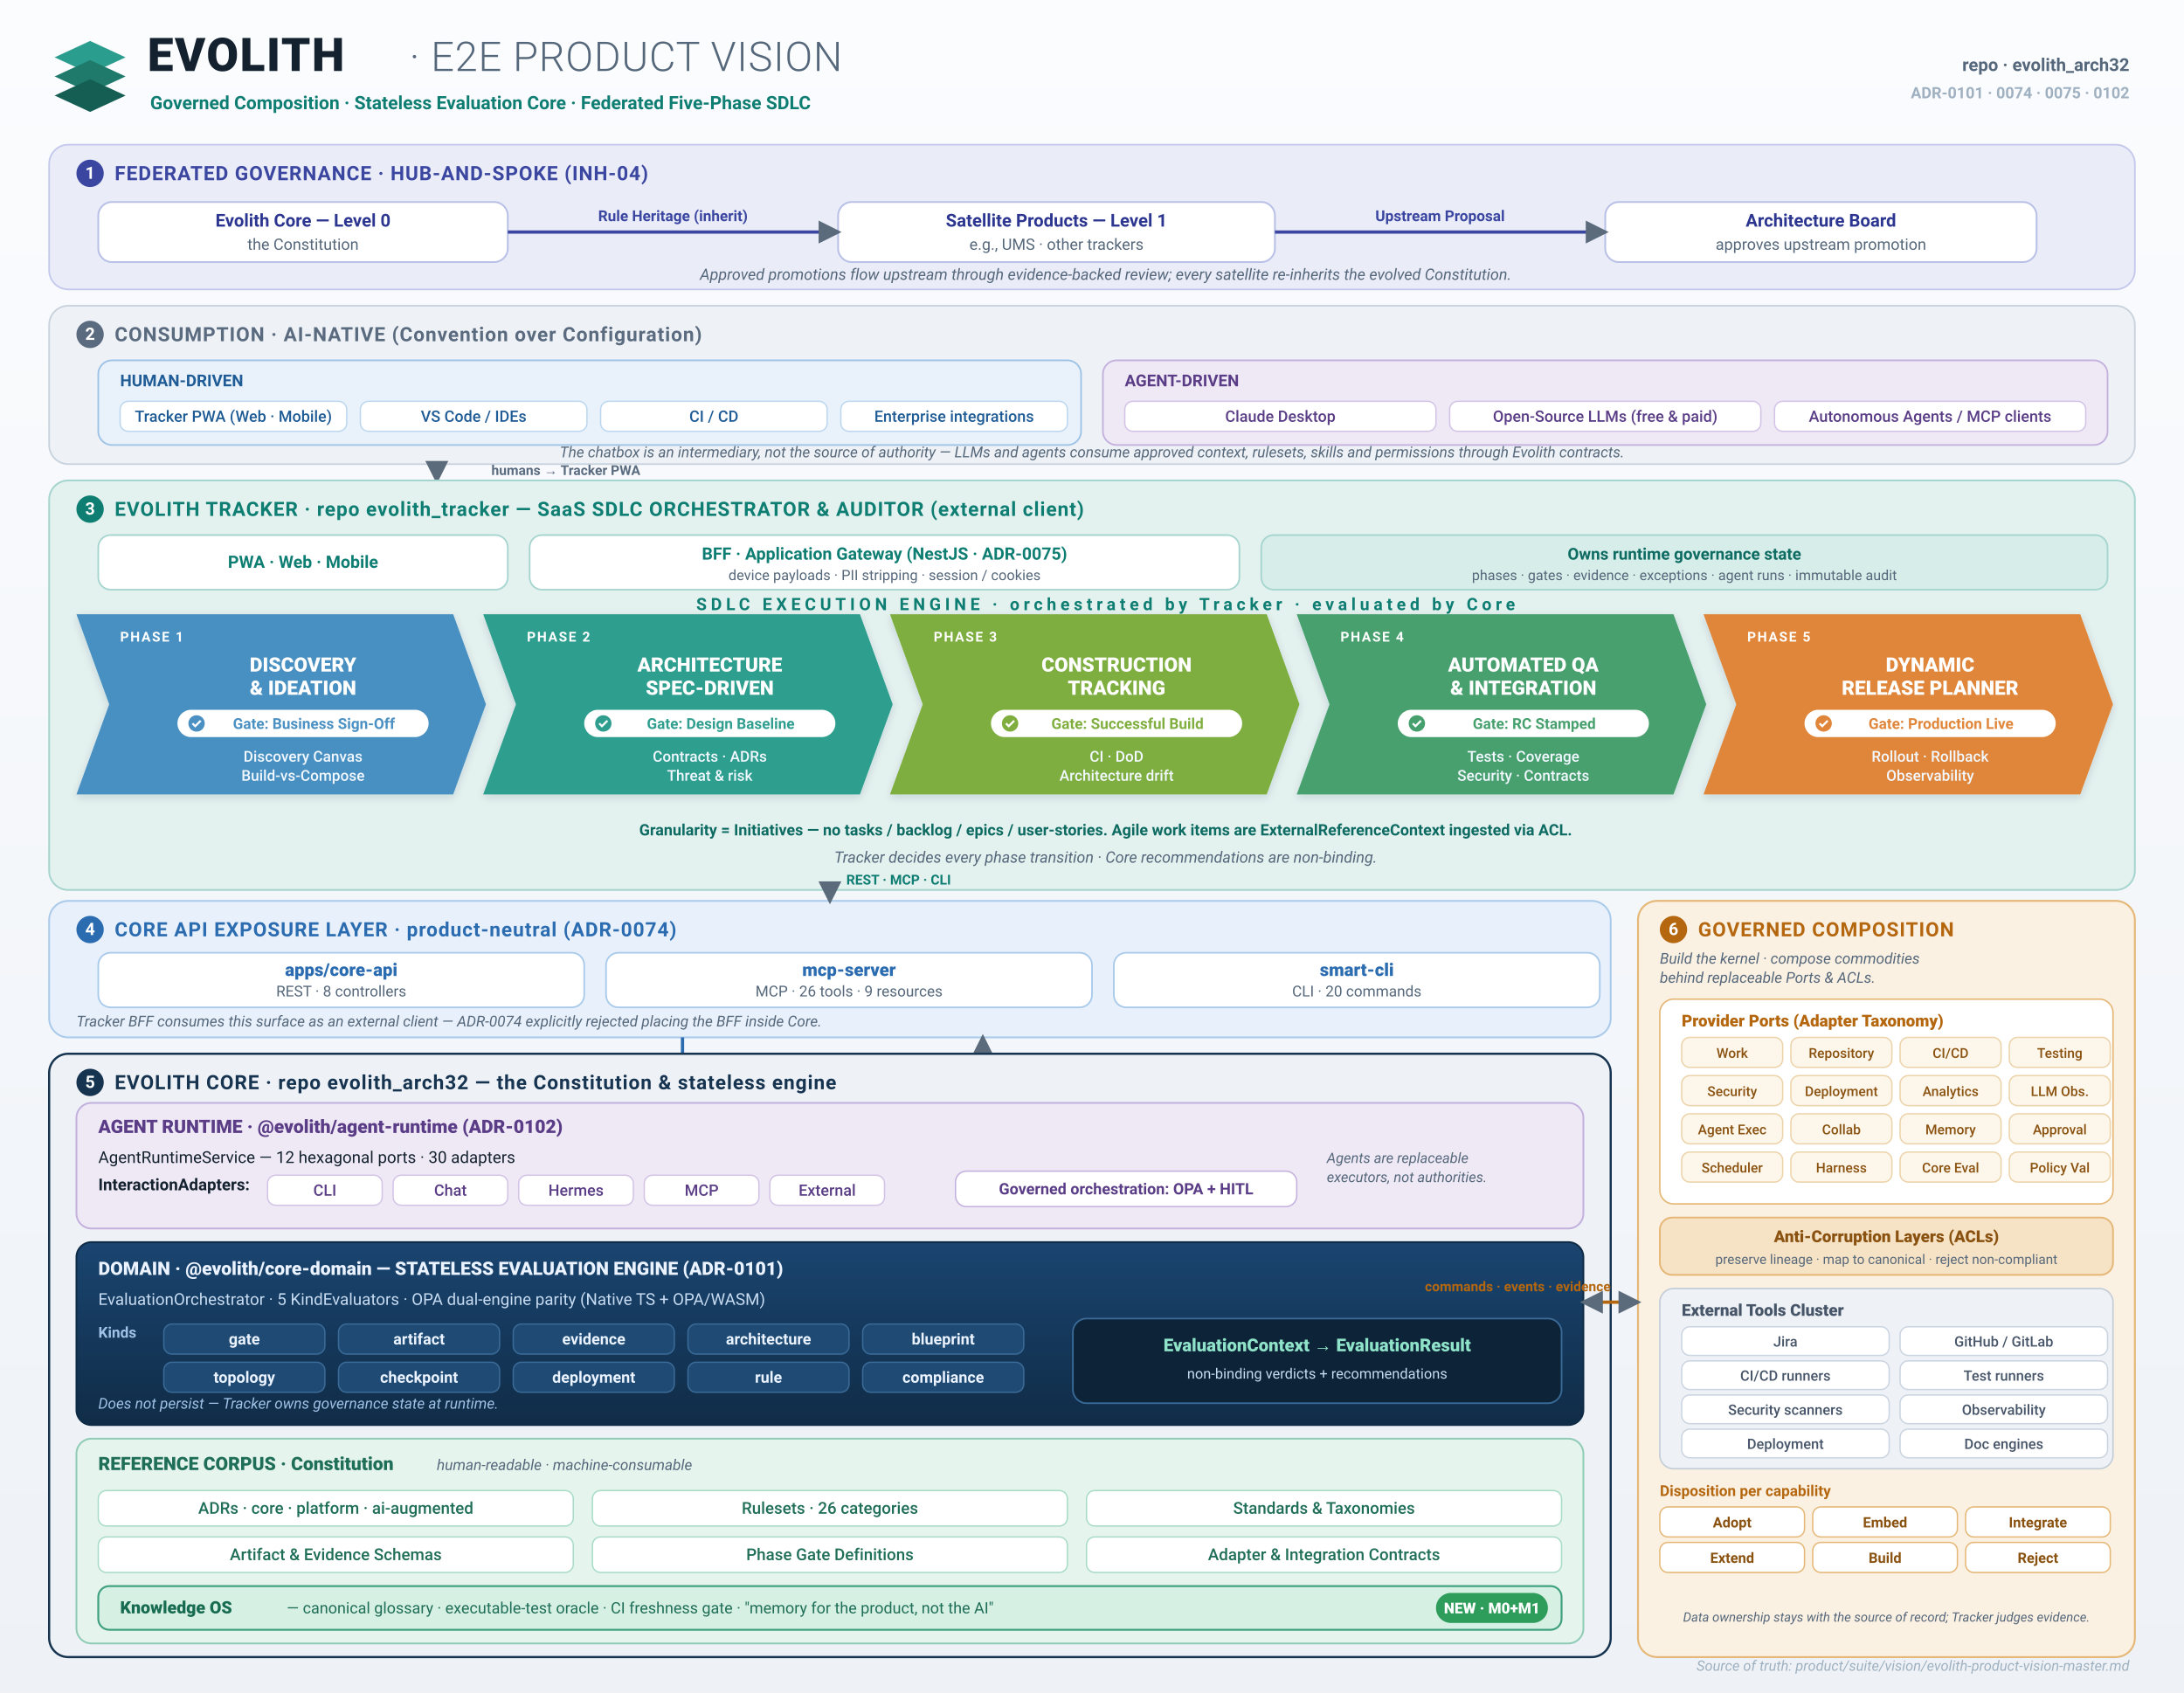
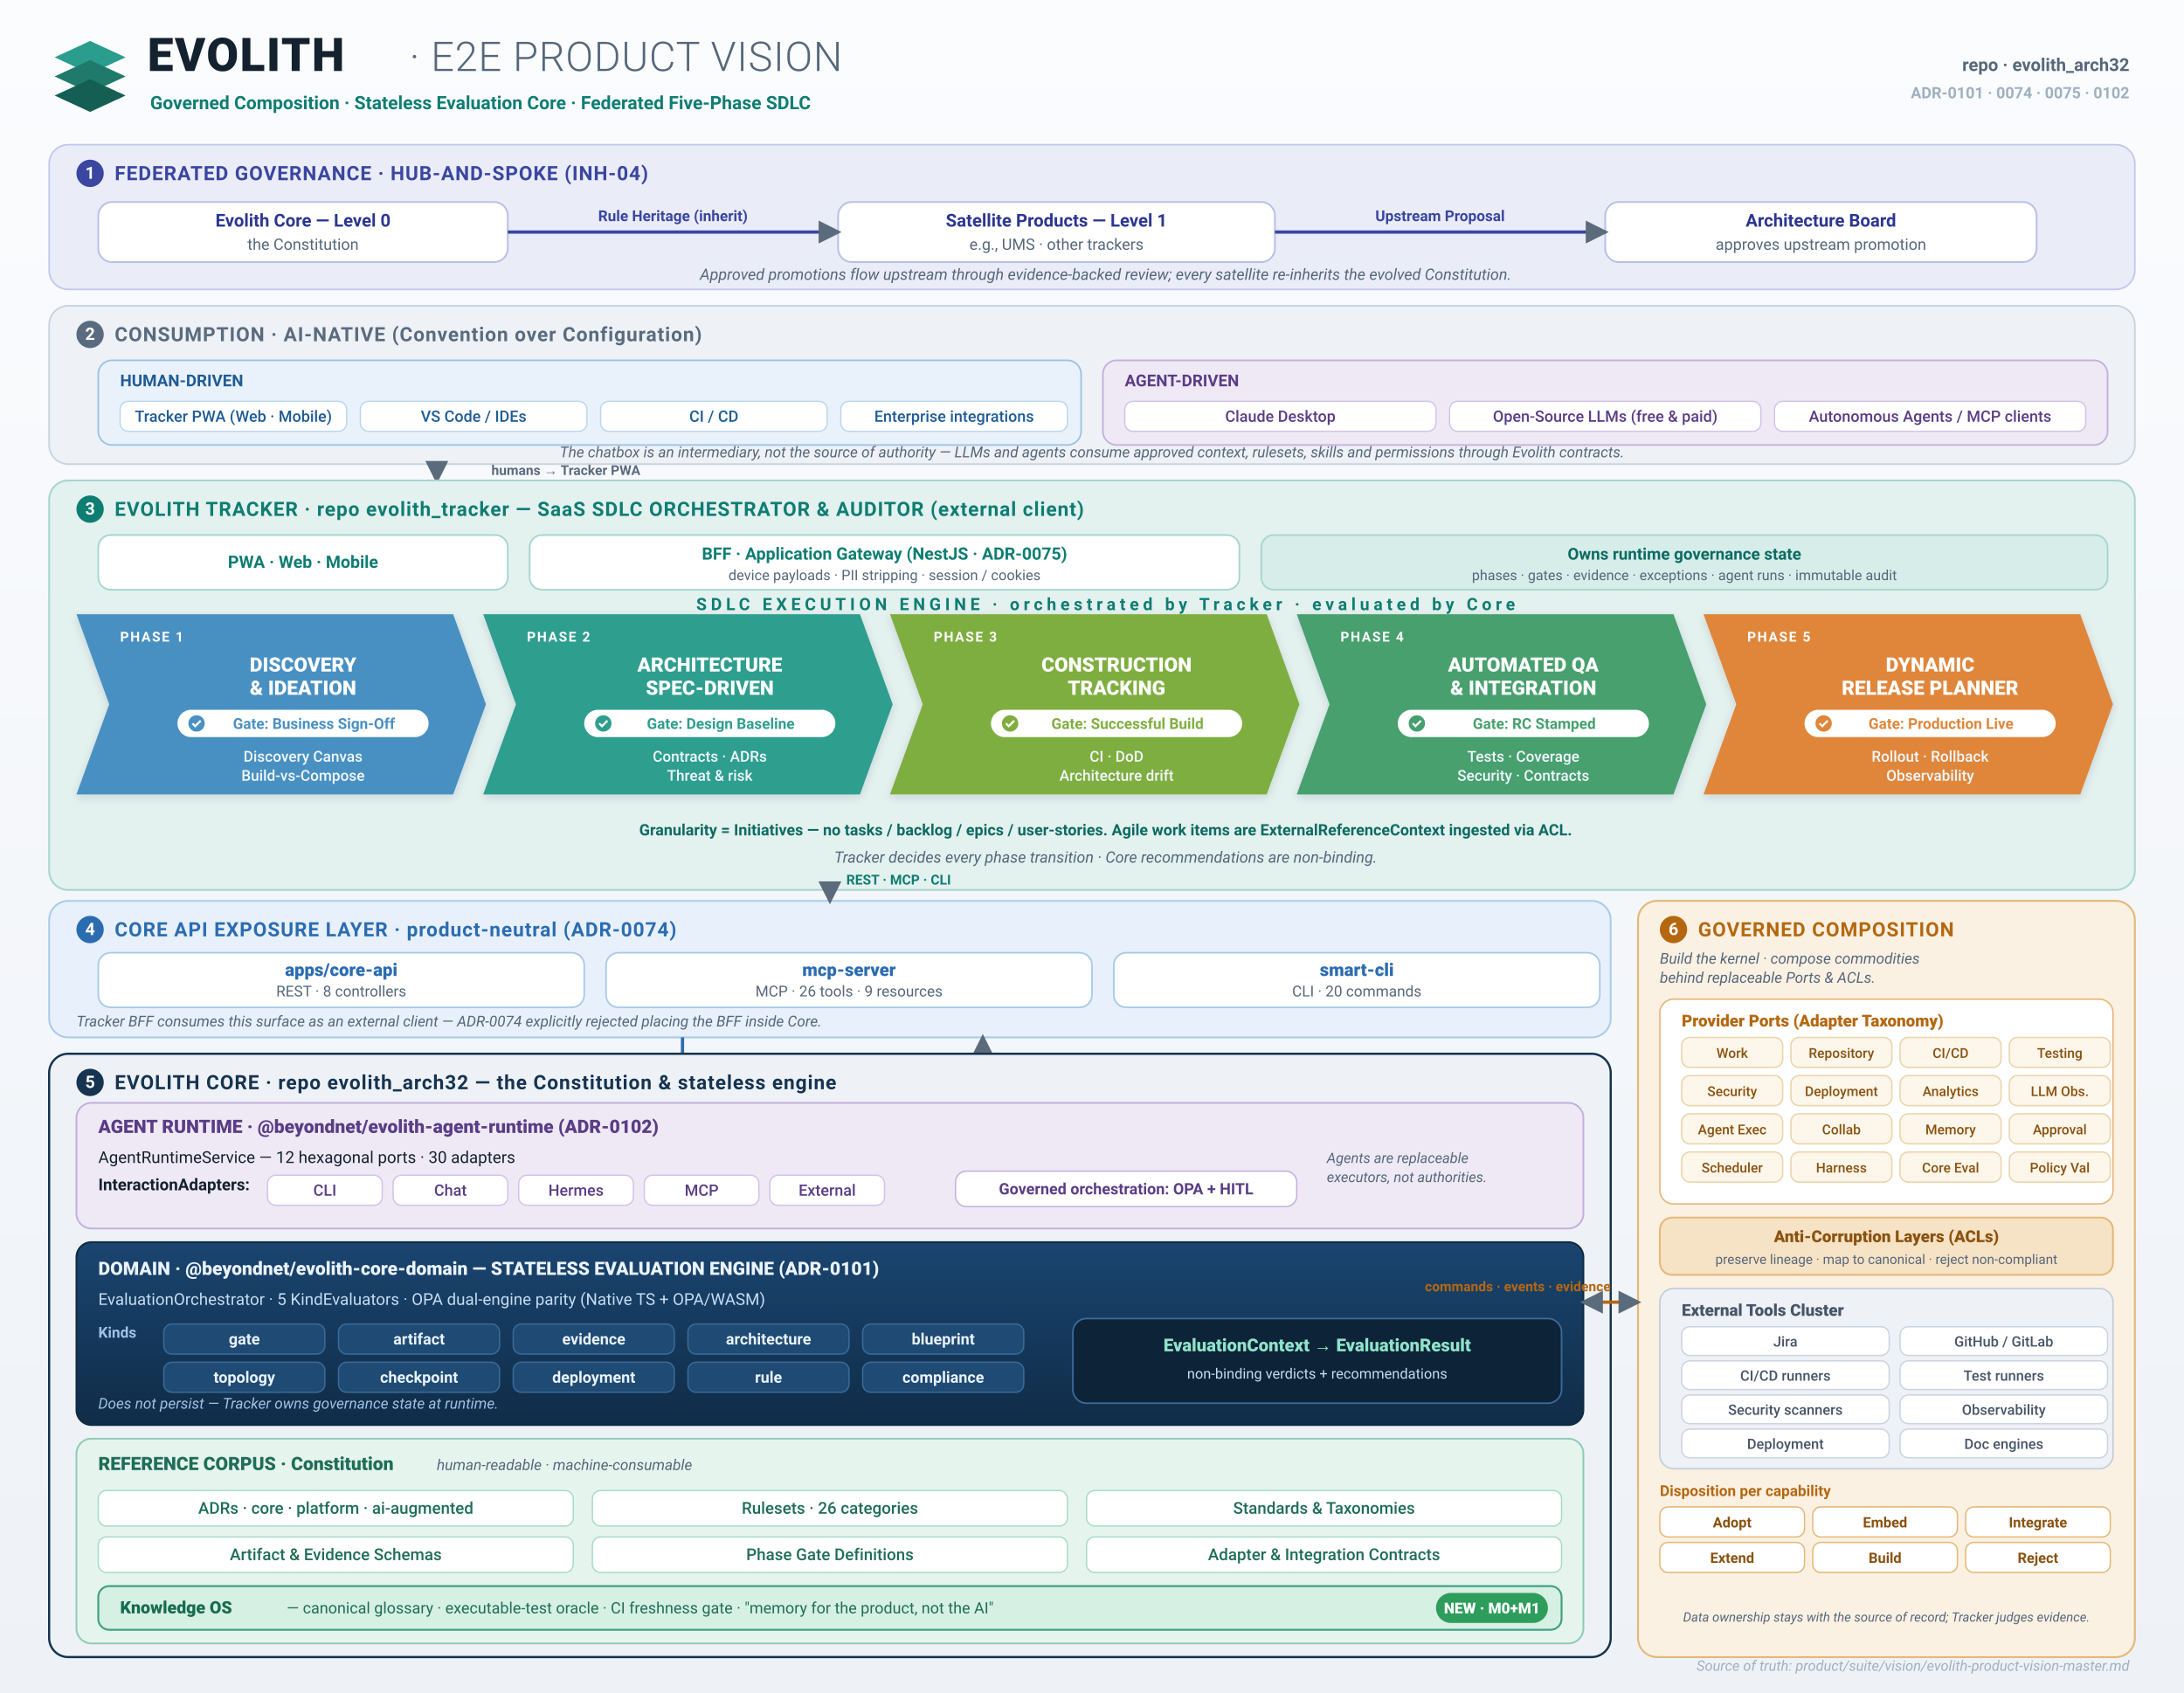
<svg xmlns="http://www.w3.org/2000/svg" viewBox="0 0 1600 1240" font-family="'Segoe UI', Roboto, 'Helvetica Neue', Arial, sans-serif">
  <defs>
    <marker id="arr" viewBox="0 0 10 10" refX="8.5" refY="5" markerWidth="7" markerHeight="7" orient="auto-start-reverse">
      <path d="M0,0 L10,5 L0,10 z" fill="#5b6b7b" />
    </marker>
    <linearGradient id="bg" x1="0" y1="0" x2="0" y2="1">
      <stop offset="0" stop-color="#fbfcfe" />
      <stop offset="1" stop-color="#eef2f7" />
    </linearGradient>
    <linearGradient id="domg" x1="0" y1="0" x2="0" y2="1">
      <stop offset="0" stop-color="#1a4570" />
      <stop offset="1" stop-color="#102c47" />
    </linearGradient>
    <filter id="sh" x="-4%" y="-4%" width="108%" height="112%">
      <feDropShadow dx="0" dy="2" stdDeviation="3" flood-color="#1c2b3a" flood-opacity="0.14" />
    </filter>
  </defs>
  <rect x="0" y="0" width="1600" height="1240" rx="0" fill="url(#bg)" stroke="none" stroke-width="1" />
  <path d="M40,42 L66,30 L92,42 L66,54 Z" fill="#2a9d8f" />
  <path d="M40,56 L66,44 L92,56 L66,68 Z" fill="#1f7a6b" />
  <path d="M40,70 L66,58 L92,70 L66,82 Z" fill="#155e53" />
  <text x="108" y="52" font-size="34" fill="#14212e" font-weight="800" text-anchor="start" letter-spacing="1">EVOLITH</text>
  <text x="300" y="52" font-size="30" fill="#55677a" font-weight="300" text-anchor="start" letter-spacing="0.5">·  E2E PRODUCT VISION</text>
  <text x="110" y="80" font-size="13.5" fill="#0e7d72" font-weight="600" text-anchor="start">Governed Composition  ·  Stateless Evaluation Core  ·  Federated Five-Phase SDLC</text>
  <text x="1560" y="52" font-size="13" fill="#55677a" font-weight="600" text-anchor="end">repo · evolith_arch32</text>
  <text x="1560" y="72" font-size="11.5" fill="#9fb0c0" font-weight="600" text-anchor="end">ADR-0101 · 0074 · 0075 · 0102</text>
  <rect x="36" y="106" width="1528" height="106" rx="14" fill="#eaecf8" stroke="#c3c8ec" stroke-width="1.2" />
  <circle cx="66" cy="127" r="10" fill="#3a46a0" />
  <text x="66" y="131" font-size="12.5" fill="#fff" font-weight="700" text-anchor="middle">1</text>
  <text x="84" y="132" font-size="14.5" fill="#3a46a0" font-weight="700" text-anchor="start" letter-spacing="0.6">FEDERATED GOVERNANCE · HUB-AND-SPOKE (INH-04)</text>
  <rect x="72" y="148" width="300" height="44" rx="10" fill="#fff" stroke="#b9c0e6" stroke-width="1.3" />
  <text x="222" y="166" font-size="13" fill="#2c3690" font-weight="700" text-anchor="middle">Evolith Core — Level 0</text>
  <text x="222" y="183" font-size="11.5" fill="#55677a" font-weight="400" text-anchor="middle">the Constitution</text>
  <rect x="614" y="148" width="320" height="44" rx="10" fill="#fff" stroke="#b9c0e6" stroke-width="1.3" />
  <text x="774" y="166" font-size="13" fill="#2c3690" font-weight="700" text-anchor="middle">Satellite Products — Level 1</text>
  <text x="774" y="183" font-size="11.5" fill="#55677a" font-weight="400" text-anchor="middle">e.g., UMS · other trackers</text>
  <rect x="1176" y="148" width="316" height="44" rx="10" fill="#fff" stroke="#b9c0e6" stroke-width="1.3" />
  <text x="1334" y="166" font-size="13" fill="#2c3690" font-weight="700" text-anchor="middle">Architecture Board</text>
  <text x="1334" y="183" font-size="11.5" fill="#55677a" font-weight="400" text-anchor="middle">approves upstream promotion</text>
  <line x1="372" y1="170" x2="614" y2="170" stroke="#3a46a0" stroke-width="2.4" marker-end="url(#arr)" />
  <text x="493" y="162" font-size="11" fill="#3a46a0" font-weight="600" text-anchor="middle">Rule Heritage (inherit)</text>
  <line x1="934" y1="170" x2="1176" y2="170" stroke="#3a46a0" stroke-width="2.4" marker-end="url(#arr)" />
  <text x="1055" y="162" font-size="11" fill="#3a46a0" font-weight="600" text-anchor="middle">Upstream Proposal</text>
  <text x="810" y="205" font-size="11.5" fill="#55677a" font-weight="400" text-anchor="middle" font-style="italic">Approved promotions flow upstream through evidence-backed review; every satellite re-inherits the evolved Constitution.</text>
  <rect x="36" y="224" width="1528" height="116" rx="14" fill="#eef1f5" stroke="#c8d2dd" stroke-width="1.2" />
  <circle cx="66" cy="245" r="10" fill="#5a6b7f" />
  <text x="66" y="249" font-size="12.5" fill="#fff" font-weight="700" text-anchor="middle">2</text>
  <text x="84" y="250" font-size="14.5" fill="#5a6b7f" font-weight="700" text-anchor="start" letter-spacing="0.6">CONSUMPTION · AI-NATIVE  (Convention over Configuration)</text>
  <rect x="72" y="264" width="720" height="62" rx="10" fill="#e9f2fb" stroke="#9cc2e6" stroke-width="1.2" />
  <text x="88" y="283" font-size="12" fill="#1f5c96" font-weight="700" text-anchor="start">HUMAN-DRIVEN</text>
  <rect x="88" y="294" width="166" height="22" rx="6" fill="#fff" stroke="#bcd7ef" stroke-width="1" />
  <text x="171" y="309" font-size="11.5" fill="#1f5c96" font-weight="500" text-anchor="middle">Tracker PWA (Web · Mobile)</text>
  <rect x="264" y="294" width="166" height="22" rx="6" fill="#fff" stroke="#bcd7ef" stroke-width="1" />
  <text x="347" y="309" font-size="11.5" fill="#1f5c96" font-weight="500" text-anchor="middle">VS Code / IDEs</text>
  <rect x="440" y="294" width="166" height="22" rx="6" fill="#fff" stroke="#bcd7ef" stroke-width="1" />
  <text x="523" y="309" font-size="11.5" fill="#1f5c96" font-weight="500" text-anchor="middle">CI / CD</text>
  <rect x="616" y="294" width="166" height="22" rx="6" fill="#fff" stroke="#bcd7ef" stroke-width="1" />
  <text x="699" y="309" font-size="11.5" fill="#1f5c96" font-weight="500" text-anchor="middle">Enterprise integrations</text>
  <rect x="808" y="264" width="736" height="62" rx="10" fill="#efe9f6" stroke="#c3b0dd" stroke-width="1.2" />
  <text x="824" y="283" font-size="12" fill="#5a3d86" font-weight="700" text-anchor="start">AGENT-DRIVEN</text>
  <rect x="824" y="294" width="228" height="22" rx="6" fill="#fff" stroke="#d3c4e6" stroke-width="1" />
  <text x="938" y="309" font-size="11.5" fill="#5a3d86" font-weight="500" text-anchor="middle">Claude Desktop</text>
  <rect x="1062" y="294" width="228" height="22" rx="6" fill="#fff" stroke="#d3c4e6" stroke-width="1" />
  <text x="1176" y="309" font-size="11.5" fill="#5a3d86" font-weight="500" text-anchor="middle">Open-Source LLMs (free &amp; paid)</text>
  <rect x="1300" y="294" width="228" height="22" rx="6" fill="#fff" stroke="#d3c4e6" stroke-width="1" />
  <text x="1414" y="309" font-size="11.5" fill="#5a3d86" font-weight="500" text-anchor="middle">Autonomous Agents / MCP clients</text>
  <text x="800" y="335" font-size="11" fill="#55677a" font-weight="400" text-anchor="middle" font-style="italic">The chatbox is an intermediary, not the source of authority — LLMs and agents consume approved context, rulesets, skills and permissions through Evolith contracts.</text>
  <line x1="320" y1="340" x2="320" y2="352" stroke="#5a6b7f" stroke-width="2.4" marker-end="url(#arr)" />
  <text x="360" y="348" font-size="10" fill="#5a6b7f" font-weight="600" text-anchor="start">humans → Tracker PWA</text>
  <rect x="36" y="352" width="1528" height="300" rx="14" fill="#e3f1ef" stroke="#a6d5cf" stroke-width="1.3" />
  <circle cx="66" cy="373" r="10" fill="#0e7d72" />
  <text x="66" y="377" font-size="12.5" fill="#fff" font-weight="700" text-anchor="middle">3</text>
  <text x="84" y="378" font-size="14.5" fill="#0e7d72" font-weight="700" text-anchor="start" letter-spacing="0.6">EVOLITH TRACKER · repo evolith_tracker — SaaS SDLC ORCHESTRATOR &amp; AUDITOR  (external client)</text>
  <rect x="72" y="392" width="300" height="40" rx="9" fill="#fff" stroke="#a6d5cf" stroke-width="1.2" />
  <text x="222" y="416" font-size="12.5" fill="#0e7d72" font-weight="700" text-anchor="middle">PWA · Web · Mobile</text>
  <rect x="388" y="392" width="520" height="40" rx="9" fill="#fff" stroke="#a6d5cf" stroke-width="1.2" />
  <text x="648" y="410" font-size="12.5" fill="#0e7d72" font-weight="700" text-anchor="middle">BFF · Application Gateway (NestJS · ADR-0075)</text>
  <text x="648" y="425" font-size="10.5" fill="#55677a" font-weight="400" text-anchor="middle">device payloads · PII stripping · session / cookies</text>
  <rect x="924" y="392" width="620" height="40" rx="9" fill="#d6ede9" stroke="#a6d5cf" stroke-width="1.2" />
  <text x="1234" y="410" font-size="12" fill="#0d6b62" font-weight="700" text-anchor="middle">Owns runtime governance state</text>
  <text x="1234" y="425" font-size="10.3" fill="#55677a" font-weight="400" text-anchor="middle">phases · gates · evidence · exceptions · agent runs · immutable audit</text>
  <text x="810" y="447" font-size="12.5" fill="#0e7d72" font-weight="700" text-anchor="middle" letter-spacing="3">SDLC EXECUTION ENGINE  ·  orchestrated by Tracker  ·  evaluated by Core</text>
  <polygon points="56,450 332,450 356,516 332,582 56,582 80,516" fill="#4a90c2" filter="url(#sh)" />
  <text x="88" y="470" font-size="10" fill="#ffffff" font-weight="700" text-anchor="start" letter-spacing="1">PHASE 1</text>
  <text x="222" y="492" font-size="14.5" fill="#fff" font-weight="800" text-anchor="middle">DISCOVERY</text>
  <text x="222" y="509" font-size="14.5" fill="#fff" font-weight="800" text-anchor="middle">&amp; IDEATION</text>
  <rect x="130" y="520" width="184" height="20" rx="10" fill="#ffffff" stroke="none" stroke-width="1" />
  <circle cx="144" cy="530" r="6" fill="#4a90c2" />
  <path d="M141,530 l2,2 l4,-4" stroke="#fff" stroke-width="1.5" fill="none" />
  <text x="230" y="534" font-size="11" fill="#4a90c2" font-weight="700" text-anchor="middle">Gate: Business Sign-Off</text>
  <text x="222" y="558" font-size="11" fill="#f2f8ff" font-weight="500" text-anchor="middle">Discovery Canvas</text>
  <text x="222" y="572" font-size="11" fill="#f2f8ff" font-weight="500" text-anchor="middle">Build-vs-Compose</text>
  <polygon points="354,450 630,450 654,516 630,582 354,582 378,516" fill="#2f9e8f" filter="url(#sh)" />
  <text x="386" y="470" font-size="10" fill="#ffffff" font-weight="700" text-anchor="start" letter-spacing="1">PHASE 2</text>
  <text x="520" y="492" font-size="14.5" fill="#fff" font-weight="800" text-anchor="middle">ARCHITECTURE</text>
  <text x="520" y="509" font-size="14.5" fill="#fff" font-weight="800" text-anchor="middle">SPEC-DRIVEN</text>
  <rect x="428" y="520" width="184" height="20" rx="10" fill="#ffffff" stroke="none" stroke-width="1" />
  <circle cx="442" cy="530" r="6" fill="#2f9e8f" />
  <path d="M439,530 l2,2 l4,-4" stroke="#fff" stroke-width="1.5" fill="none" />
  <text x="528" y="534" font-size="11" fill="#2f9e8f" font-weight="700" text-anchor="middle">Gate: Design Baseline</text>
  <text x="520" y="558" font-size="11" fill="#f2f8ff" font-weight="500" text-anchor="middle">Contracts · ADRs</text>
  <text x="520" y="572" font-size="11" fill="#f2f8ff" font-weight="500" text-anchor="middle">Threat &amp; risk</text>
  <polygon points="652,450 928,450 952,516 928,582 652,582 676,516" fill="#7fae3f" filter="url(#sh)" />
  <text x="684" y="470" font-size="10" fill="#ffffff" font-weight="700" text-anchor="start" letter-spacing="1">PHASE 3</text>
  <text x="818" y="492" font-size="14.5" fill="#fff" font-weight="800" text-anchor="middle">CONSTRUCTION</text>
  <text x="818" y="509" font-size="14.5" fill="#fff" font-weight="800" text-anchor="middle">TRACKING</text>
  <rect x="726" y="520" width="184" height="20" rx="10" fill="#ffffff" stroke="none" stroke-width="1" />
  <circle cx="740" cy="530" r="6" fill="#7fae3f" />
  <path d="M737,530 l2,2 l4,-4" stroke="#fff" stroke-width="1.5" fill="none" />
  <text x="826" y="534" font-size="11" fill="#7fae3f" font-weight="700" text-anchor="middle">Gate: Successful Build</text>
  <text x="818" y="558" font-size="11" fill="#f2f8ff" font-weight="500" text-anchor="middle">CI · DoD</text>
  <text x="818" y="572" font-size="11" fill="#f2f8ff" font-weight="500" text-anchor="middle">Architecture drift</text>
  <polygon points="950,450 1226,450 1250,516 1226,582 950,582 974,516" fill="#46a06e" filter="url(#sh)" />
  <text x="982" y="470" font-size="10" fill="#ffffff" font-weight="700" text-anchor="start" letter-spacing="1">PHASE 4</text>
  <text x="1116" y="492" font-size="14.5" fill="#fff" font-weight="800" text-anchor="middle">AUTOMATED QA</text>
  <text x="1116" y="509" font-size="14.5" fill="#fff" font-weight="800" text-anchor="middle">&amp; INTEGRATION</text>
  <rect x="1024" y="520" width="184" height="20" rx="10" fill="#ffffff" stroke="none" stroke-width="1" />
  <circle cx="1038" cy="530" r="6" fill="#46a06e" />
  <path d="M1035,530 l2,2 l4,-4" stroke="#fff" stroke-width="1.5" fill="none" />
  <text x="1124" y="534" font-size="11" fill="#46a06e" font-weight="700" text-anchor="middle">Gate: RC Stamped</text>
  <text x="1116" y="558" font-size="11" fill="#f2f8ff" font-weight="500" text-anchor="middle">Tests · Coverage</text>
  <text x="1116" y="572" font-size="11" fill="#f2f8ff" font-weight="500" text-anchor="middle">Security · Contracts</text>
  <polygon points="1248,450 1524,450 1548,516 1524,582 1248,582 1272,516" fill="#e0863a" filter="url(#sh)" />
  <text x="1280" y="470" font-size="10" fill="#ffffff" font-weight="700" text-anchor="start" letter-spacing="1">PHASE 5</text>
  <text x="1414" y="492" font-size="14.5" fill="#fff" font-weight="800" text-anchor="middle">DYNAMIC</text>
  <text x="1414" y="509" font-size="14.5" fill="#fff" font-weight="800" text-anchor="middle">RELEASE PLANNER</text>
  <rect x="1322" y="520" width="184" height="20" rx="10" fill="#ffffff" stroke="none" stroke-width="1" />
  <circle cx="1336" cy="530" r="6" fill="#e0863a" />
  <path d="M1333,530 l2,2 l4,-4" stroke="#fff" stroke-width="1.5" fill="none" />
  <text x="1422" y="534" font-size="11" fill="#e0863a" font-weight="700" text-anchor="middle">Gate: Production Live</text>
  <text x="1414" y="558" font-size="11" fill="#f2f8ff" font-weight="500" text-anchor="middle">Rollout · Rollback</text>
  <text x="1414" y="572" font-size="11" fill="#f2f8ff" font-weight="500" text-anchor="middle">Observability</text>
  <text x="810" y="612" font-size="11.5" fill="#0d6b62" font-weight="600" text-anchor="middle">Granularity = Initiatives — no tasks / backlog / epics / user-stories.  Agile work items are ExternalReferenceContext ingested via ACL.</text>
  <text x="810" y="632" font-size="11.5" fill="#55677a" font-weight="400" text-anchor="middle" font-style="italic">Tracker decides every phase transition · Core recommendations are non-binding.</text>
  <rect x="36" y="660" width="1144" height="100" rx="14" fill="#e7f0fb" stroke="#a9caea" stroke-width="1.3" />
  <circle cx="66" cy="681" r="10" fill="#2b6cb0" />
  <text x="66" y="685" font-size="12.5" fill="#fff" font-weight="700" text-anchor="middle">4</text>
  <text x="84" y="686" font-size="14.5" fill="#2b6cb0" font-weight="700" text-anchor="start" letter-spacing="0.6">CORE API EXPOSURE LAYER · product-neutral (ADR-0074)</text>
  <rect x="72" y="698" width="356" height="40" rx="9" fill="#fff" stroke="#a9caea" stroke-width="1.2" />
  <text x="250" y="715" font-size="13" fill="#2b6cb0" font-weight="800" text-anchor="middle">apps/core-api</text>
  <text x="250" y="730" font-size="11" fill="#55677a" font-weight="400" text-anchor="middle">REST · 8 controllers</text>
  <rect x="444" y="698" width="356" height="40" rx="9" fill="#fff" stroke="#a9caea" stroke-width="1.2" />
  <text x="622" y="715" font-size="13" fill="#2b6cb0" font-weight="800" text-anchor="middle">mcp-server</text>
  <text x="622" y="730" font-size="11" fill="#55677a" font-weight="400" text-anchor="middle">MCP · 26 tools · 9 resources</text>
  <rect x="816" y="698" width="356" height="40" rx="9" fill="#fff" stroke="#a9caea" stroke-width="1.2" />
  <text x="994" y="715" font-size="13" fill="#2b6cb0" font-weight="800" text-anchor="middle">smart-cli</text>
  <text x="994" y="730" font-size="11" fill="#55677a" font-weight="400" text-anchor="middle">CLI · 20 commands</text>
  <text x="56" y="752" font-size="11" fill="#55677a" font-weight="400" text-anchor="start" font-style="italic">Tracker BFF consumes this surface as an external client — ADR-0074 explicitly rejected placing the BFF inside Core.</text>
  <line x1="608" y1="652" x2="608" y2="660" stroke="#0e7d72" stroke-width="2.4" marker-end="url(#arr)" />
  <text x="620" y="648" font-size="10" fill="#0e7d72" font-weight="600" text-anchor="start">REST · MCP · CLI</text>
  <line x1="500" y1="760" x2="500" y2="806" stroke="#2b6cb0" stroke-width="2.4" marker-end="url(#arr)" />
  <text x="512" y="786" font-size="10" fill="#2b6cb0" font-weight="600" text-anchor="start">delegate evaluation</text>
  <line x1="720" y1="806" x2="720" y2="760" stroke="#123a5c" stroke-width="2.4" marker-end="url(#arr)" />
  <text x="732" y="786" font-size="10" fill="#123a5c" font-weight="600" text-anchor="start">EvaluationResult</text>
  <rect x="36" y="772" width="1144" height="442" rx="14" fill="#eef2f7" stroke="#16334f" stroke-width="1.6" />
  <circle cx="66" cy="793" r="10" fill="#16334f" />
  <text x="66" y="797" font-size="12.5" fill="#fff" font-weight="700" text-anchor="middle">5</text>
  <text x="84" y="798" font-size="14.5" fill="#16334f" font-weight="700" text-anchor="start" letter-spacing="0.6">EVOLITH CORE · repo evolith_arch32 — the Constitution &amp; stateless engine</text>
  <rect x="56" y="808" width="1104" height="92" rx="11" fill="#efe9f6" stroke="#c3b0dd" stroke-width="1.3" />
-   <text x="72" y="830" font-size="13.5" fill="#5a3d86" font-weight="800" text-anchor="start">AGENT RUNTIME · @evolith/agent-runtime (ADR-0102)</text>
+   <text x="72" y="830" font-size="13.5" fill="#5a3d86" font-weight="800" text-anchor="start">AGENT RUNTIME · @beyondnet/evolith-agent-runtime (ADR-0102)</text>
  <text x="72" y="852" font-size="12" fill="#14212e" font-weight="400" text-anchor="start">AgentRuntimeService — 12 hexagonal ports · 30 adapters</text>
  <text x="72" y="872" font-size="12" fill="#14212e" font-weight="700" text-anchor="start">InteractionAdapters:</text>
  <rect x="196" y="861" width="84" height="22" rx="6" fill="#fff" stroke="#d3c4e6" stroke-width="1" />
  <text x="238" y="876" font-size="11.5" fill="#5a3d86" font-weight="500" text-anchor="middle">CLI</text>
  <rect x="288" y="861" width="84" height="22" rx="6" fill="#fff" stroke="#d3c4e6" stroke-width="1" />
  <text x="330" y="876" font-size="11.5" fill="#5a3d86" font-weight="500" text-anchor="middle">Chat</text>
  <rect x="380" y="861" width="84" height="22" rx="6" fill="#fff" stroke="#d3c4e6" stroke-width="1" />
  <text x="422" y="876" font-size="11.5" fill="#5a3d86" font-weight="500" text-anchor="middle">Hermes</text>
  <rect x="472" y="861" width="84" height="22" rx="6" fill="#fff" stroke="#d3c4e6" stroke-width="1" />
  <text x="514" y="876" font-size="11.5" fill="#5a3d86" font-weight="500" text-anchor="middle">MCP</text>
  <rect x="564" y="861" width="84" height="22" rx="6" fill="#fff" stroke="#d3c4e6" stroke-width="1" />
  <text x="606" y="876" font-size="11.5" fill="#5a3d86" font-weight="500" text-anchor="middle">External</text>
  <rect x="700" y="858" width="250" height="26" rx="8" fill="#fff" stroke="#c3b0dd" stroke-width="1" />
  <text x="825" y="875" font-size="11.5" fill="#5a3d86" font-weight="700" text-anchor="middle">Governed orchestration: OPA + HITL</text>
  <text x="972" y="852" font-size="10.5" fill="#55677a" font-weight="400" text-anchor="start" font-style="italic">Agents are replaceable</text>
  <text x="972" y="866" font-size="10.5" fill="#55677a" font-weight="400" text-anchor="start" font-style="italic">executors, not authorities.</text>
  <rect x="56" y="910" width="1104" height="134" rx="11" fill="url(#domg)" stroke="#0e2a44" stroke-width="1.3" />
-   <text x="72" y="934" font-size="13.5" fill="#eaf3ff" font-weight="800" text-anchor="start">DOMAIN · @evolith/core-domain — STATELESS EVALUATION ENGINE (ADR-0101)</text>
+   <text x="72" y="934" font-size="13.5" fill="#eaf3ff" font-weight="800" text-anchor="start">DOMAIN · @beyondnet/evolith-core-domain — STATELESS EVALUATION ENGINE (ADR-0101)</text>
  <text x="72" y="956" font-size="12" fill="#c7dcf2" font-weight="400" text-anchor="start">EvaluationOrchestrator · 5 KindEvaluators · OPA dual-engine parity (Native TS + OPA/WASM)</text>
  <text x="72" y="980" font-size="11" fill="#9fc2e6" font-weight="700" text-anchor="start">Kinds</text>
  <rect x="120" y="970" width="118" height="22" rx="6" fill="#1e4a73" stroke="#3a6a97" stroke-width="1" />
  <text x="179" y="985" font-size="11.5" fill="#eaf3ff" font-weight="700" text-anchor="middle">gate</text>
  <rect x="248" y="970" width="118" height="22" rx="6" fill="#1e4a73" stroke="#3a6a97" stroke-width="1" />
  <text x="307" y="985" font-size="11.5" fill="#eaf3ff" font-weight="700" text-anchor="middle">artifact</text>
  <rect x="376" y="970" width="118" height="22" rx="6" fill="#1e4a73" stroke="#3a6a97" stroke-width="1" />
  <text x="435" y="985" font-size="11.5" fill="#eaf3ff" font-weight="700" text-anchor="middle">evidence</text>
  <rect x="504" y="970" width="118" height="22" rx="6" fill="#1e4a73" stroke="#3a6a97" stroke-width="1" />
  <text x="563" y="985" font-size="11.5" fill="#eaf3ff" font-weight="700" text-anchor="middle">architecture</text>
  <rect x="632" y="970" width="118" height="22" rx="6" fill="#1e4a73" stroke="#3a6a97" stroke-width="1" />
  <text x="691" y="985" font-size="11.5" fill="#eaf3ff" font-weight="700" text-anchor="middle">blueprint</text>
  <rect x="120" y="998" width="118" height="22" rx="6" fill="#1e4a73" stroke="#3a6a97" stroke-width="1" />
  <text x="179" y="1013" font-size="11.5" fill="#eaf3ff" font-weight="700" text-anchor="middle">topology</text>
  <rect x="248" y="998" width="118" height="22" rx="6" fill="#1e4a73" stroke="#3a6a97" stroke-width="1" />
  <text x="307" y="1013" font-size="11.5" fill="#eaf3ff" font-weight="700" text-anchor="middle">checkpoint</text>
  <rect x="376" y="998" width="118" height="22" rx="6" fill="#1e4a73" stroke="#3a6a97" stroke-width="1" />
  <text x="435" y="1013" font-size="11.5" fill="#eaf3ff" font-weight="700" text-anchor="middle">deployment</text>
  <rect x="504" y="998" width="118" height="22" rx="6" fill="#1e4a73" stroke="#3a6a97" stroke-width="1" />
  <text x="563" y="1013" font-size="11.5" fill="#eaf3ff" font-weight="700" text-anchor="middle">rule</text>
  <rect x="632" y="998" width="118" height="22" rx="6" fill="#1e4a73" stroke="#3a6a97" stroke-width="1" />
  <text x="691" y="1013" font-size="11.5" fill="#eaf3ff" font-weight="700" text-anchor="middle">compliance</text>
  <rect x="786" y="966" width="358" height="62" rx="10" fill="#0c2338" stroke="#3a6a97" stroke-width="1.2" />
  <text x="965" y="990" font-size="13" fill="#8fe3c9" font-weight="800" text-anchor="middle">EvaluationContext  →  EvaluationResult</text>
  <text x="965" y="1010" font-size="10.5" fill="#c7dcf2" font-weight="400" text-anchor="middle">non-binding verdicts + recommendations</text>
  <text x="72" y="1032" font-size="11" fill="#9fc2e6" font-weight="400" text-anchor="start" font-style="italic">Does not persist — Tracker owns governance state at runtime.</text>
  <rect x="56" y="1054" width="1104" height="150" rx="11" fill="#e6f4ee" stroke="#8fcbb5" stroke-width="1.3" />
  <text x="72" y="1077" font-size="13.5" fill="#1f6e57" font-weight="800" text-anchor="start">REFERENCE CORPUS · Constitution</text>
  <text x="320" y="1077" font-size="11" fill="#55677a" font-weight="400" text-anchor="start" font-style="italic">human-readable · machine-consumable</text>
  <rect x="72" y="1092" width="348" height="26" rx="6" fill="#fff" stroke="#a9dcc8" stroke-width="1" />
  <text x="246" y="1109" font-size="12" fill="#1f6e57" font-weight="500" text-anchor="middle">ADRs · core · platform · ai-augmented</text>
  <rect x="434" y="1092" width="348" height="26" rx="6" fill="#fff" stroke="#a9dcc8" stroke-width="1" />
  <text x="608" y="1109" font-size="12" fill="#1f6e57" font-weight="500" text-anchor="middle">Rulesets · 26 categories</text>
  <rect x="796" y="1092" width="348" height="26" rx="6" fill="#fff" stroke="#a9dcc8" stroke-width="1" />
  <text x="970" y="1109" font-size="12" fill="#1f6e57" font-weight="500" text-anchor="middle">Standards &amp; Taxonomies</text>
  <rect x="72" y="1126" width="348" height="26" rx="6" fill="#fff" stroke="#a9dcc8" stroke-width="1" />
  <text x="246" y="1143" font-size="12" fill="#1f6e57" font-weight="500" text-anchor="middle">Artifact &amp; Evidence Schemas</text>
  <rect x="434" y="1126" width="348" height="26" rx="6" fill="#fff" stroke="#a9dcc8" stroke-width="1" />
  <text x="608" y="1143" font-size="12" fill="#1f6e57" font-weight="500" text-anchor="middle">Phase Gate Definitions</text>
  <rect x="796" y="1126" width="348" height="26" rx="6" fill="#fff" stroke="#a9dcc8" stroke-width="1" />
  <text x="970" y="1143" font-size="12" fill="#1f6e57" font-weight="500" text-anchor="middle">Adapter &amp; Integration Contracts</text>
  <rect x="72" y="1162" width="1072" height="32" rx="8" fill="#d6f0e4" stroke="#3fa07f" stroke-width="1.4" />
  <text x="88" y="1182" font-size="12.5" fill="#176b50" font-weight="800" text-anchor="start">Knowledge OS</text>
  <text x="210" y="1182" font-size="11.5" fill="#1f6e57" font-weight="400" text-anchor="start">— canonical glossary · executable-test oracle · CI freshness gate  ·  "memory for the product, not the AI"</text>
  <rect x="1052" y="1167" width="82" height="22" rx="11" fill="#2e9d5b" />
  <text x="1093" y="1182" font-size="11" fill="#fff" font-weight="800" text-anchor="middle">NEW · M0+M1</text>
  <rect x="1200" y="660" width="364" height="554" rx="14" fill="#fbf1e3" stroke="#e5b878" stroke-width="1.4" />
  <circle cx="1226" cy="681" r="10" fill="#b5670f" />
  <text x="1226" y="685" font-size="12.5" fill="#fff" font-weight="700" text-anchor="middle">6</text>
  <text x="1244" y="686" font-size="14.5" fill="#b5670f" font-weight="700" text-anchor="start" letter-spacing="0.6">GOVERNED COMPOSITION</text>
  <text x="1216" y="706" font-size="11" fill="#55677a" font-weight="400" text-anchor="start" font-style="italic">Build the kernel · compose commodities</text>
  <text x="1216" y="720" font-size="11" fill="#55677a" font-weight="400" text-anchor="start" font-style="italic">behind replaceable Ports &amp; ACLs.</text>
  <rect x="1216" y="732" width="332" height="150" rx="10" fill="#fff" stroke="#e5b878" stroke-width="1.1" />
  <text x="1232" y="752" font-size="12" fill="#b5670f" font-weight="800" text-anchor="start">Provider Ports (Adapter Taxonomy)</text>
  <rect x="1232" y="760" width="74" height="22" rx="6" fill="#fdf6ea" stroke="#ecd3aa" stroke-width="1" />
  <text x="1269" y="775" font-size="10" fill="#8a5210" font-weight="500" text-anchor="middle">Work</text>
  <rect x="1312" y="760" width="74" height="22" rx="6" fill="#fdf6ea" stroke="#ecd3aa" stroke-width="1" />
  <text x="1349" y="775" font-size="10" fill="#8a5210" font-weight="500" text-anchor="middle">Repository</text>
  <rect x="1392" y="760" width="74" height="22" rx="6" fill="#fdf6ea" stroke="#ecd3aa" stroke-width="1" />
  <text x="1429" y="775" font-size="10" fill="#8a5210" font-weight="500" text-anchor="middle">CI/CD</text>
  <rect x="1472" y="760" width="74" height="22" rx="6" fill="#fdf6ea" stroke="#ecd3aa" stroke-width="1" />
  <text x="1509" y="775" font-size="10" fill="#8a5210" font-weight="500" text-anchor="middle">Testing</text>
  <rect x="1232" y="788" width="74" height="22" rx="6" fill="#fdf6ea" stroke="#ecd3aa" stroke-width="1" />
  <text x="1269" y="803" font-size="10" fill="#8a5210" font-weight="500" text-anchor="middle">Security</text>
  <rect x="1312" y="788" width="74" height="22" rx="6" fill="#fdf6ea" stroke="#ecd3aa" stroke-width="1" />
  <text x="1349" y="803" font-size="10" fill="#8a5210" font-weight="500" text-anchor="middle">Deployment</text>
  <rect x="1392" y="788" width="74" height="22" rx="6" fill="#fdf6ea" stroke="#ecd3aa" stroke-width="1" />
  <text x="1429" y="803" font-size="10" fill="#8a5210" font-weight="500" text-anchor="middle">Analytics</text>
  <rect x="1472" y="788" width="74" height="22" rx="6" fill="#fdf6ea" stroke="#ecd3aa" stroke-width="1" />
  <text x="1509" y="803" font-size="10" fill="#8a5210" font-weight="500" text-anchor="middle">LLM Obs.</text>
  <rect x="1232" y="816" width="74" height="22" rx="6" fill="#fdf6ea" stroke="#ecd3aa" stroke-width="1" />
  <text x="1269" y="831" font-size="10" fill="#8a5210" font-weight="500" text-anchor="middle">Agent Exec</text>
  <rect x="1312" y="816" width="74" height="22" rx="6" fill="#fdf6ea" stroke="#ecd3aa" stroke-width="1" />
  <text x="1349" y="831" font-size="10" fill="#8a5210" font-weight="500" text-anchor="middle">Collab</text>
  <rect x="1392" y="816" width="74" height="22" rx="6" fill="#fdf6ea" stroke="#ecd3aa" stroke-width="1" />
  <text x="1429" y="831" font-size="10" fill="#8a5210" font-weight="500" text-anchor="middle">Memory</text>
  <rect x="1472" y="816" width="74" height="22" rx="6" fill="#fdf6ea" stroke="#ecd3aa" stroke-width="1" />
  <text x="1509" y="831" font-size="10" fill="#8a5210" font-weight="500" text-anchor="middle">Approval</text>
  <rect x="1232" y="844" width="74" height="22" rx="6" fill="#fdf6ea" stroke="#ecd3aa" stroke-width="1" />
  <text x="1269" y="859" font-size="10" fill="#8a5210" font-weight="500" text-anchor="middle">Scheduler</text>
  <rect x="1312" y="844" width="74" height="22" rx="6" fill="#fdf6ea" stroke="#ecd3aa" stroke-width="1" />
  <text x="1349" y="859" font-size="10" fill="#8a5210" font-weight="500" text-anchor="middle">Harness</text>
  <rect x="1392" y="844" width="74" height="22" rx="6" fill="#fdf6ea" stroke="#ecd3aa" stroke-width="1" />
  <text x="1429" y="859" font-size="10" fill="#8a5210" font-weight="500" text-anchor="middle">Core Eval</text>
  <rect x="1472" y="844" width="74" height="22" rx="6" fill="#fdf6ea" stroke="#ecd3aa" stroke-width="1" />
  <text x="1509" y="859" font-size="10" fill="#8a5210" font-weight="500" text-anchor="middle">Policy Val</text>
  <rect x="1216" y="892" width="332" height="42" rx="9" fill="#f6e2c4" stroke="#e5b878" stroke-width="1.3" />
  <text x="1382" y="910" font-size="12" fill="#8a5210" font-weight="800" text-anchor="middle">Anti-Corruption Layers (ACLs)</text>
  <text x="1382" y="926" font-size="9.8" fill="#55677a" font-weight="400" text-anchor="middle">preserve lineage · map to canonical · reject non-compliant</text>
  <rect x="1216" y="944" width="332" height="132" rx="10" fill="#eef1f5" stroke="#c3cdd8" stroke-width="1.1" />
  <text x="1232" y="964" font-size="12" fill="#475569" font-weight="800" text-anchor="start">External Tools Cluster</text>
  <rect x="1232" y="972" width="152" height="21" rx="6" fill="#fff" stroke="#cbd5e1" stroke-width="1" />
  <text x="1308" y="986.5" font-size="10.5" fill="#475569" font-weight="500" text-anchor="middle">Jira</text>
  <rect x="1392" y="972" width="152" height="21" rx="6" fill="#fff" stroke="#cbd5e1" stroke-width="1" />
  <text x="1468" y="986.5" font-size="10.5" fill="#475569" font-weight="500" text-anchor="middle">GitHub / GitLab</text>
  <rect x="1232" y="997" width="152" height="21" rx="6" fill="#fff" stroke="#cbd5e1" stroke-width="1" />
  <text x="1308" y="1011.5" font-size="10.5" fill="#475569" font-weight="500" text-anchor="middle">CI/CD runners</text>
  <rect x="1392" y="997" width="152" height="21" rx="6" fill="#fff" stroke="#cbd5e1" stroke-width="1" />
  <text x="1468" y="1011.5" font-size="10.5" fill="#475569" font-weight="500" text-anchor="middle">Test runners</text>
  <rect x="1232" y="1022" width="152" height="21" rx="6" fill="#fff" stroke="#cbd5e1" stroke-width="1" />
  <text x="1308" y="1036.5" font-size="10.5" fill="#475569" font-weight="500" text-anchor="middle">Security scanners</text>
  <rect x="1392" y="1022" width="152" height="21" rx="6" fill="#fff" stroke="#cbd5e1" stroke-width="1" />
  <text x="1468" y="1036.5" font-size="10.5" fill="#475569" font-weight="500" text-anchor="middle">Observability</text>
  <rect x="1232" y="1047" width="152" height="21" rx="6" fill="#fff" stroke="#cbd5e1" stroke-width="1" />
  <text x="1308" y="1061.5" font-size="10.5" fill="#475569" font-weight="500" text-anchor="middle">Deployment</text>
  <rect x="1392" y="1047" width="152" height="21" rx="6" fill="#fff" stroke="#cbd5e1" stroke-width="1" />
  <text x="1468" y="1061.5" font-size="10.5" fill="#475569" font-weight="500" text-anchor="middle">Doc engines</text>
  <text x="1216" y="1096" font-size="11" fill="#b5670f" font-weight="700" text-anchor="start">Disposition per capability</text>
  <rect x="1216" y="1104" width="106" height="22" rx="6" fill="#fff" stroke="#e5b878" stroke-width="1" />
  <text x="1269" y="1119" font-size="10.5" fill="#8a5210" font-weight="700" text-anchor="middle">Adopt</text>
  <rect x="1328" y="1104" width="106" height="22" rx="6" fill="#fff" stroke="#e5b878" stroke-width="1" />
  <text x="1381" y="1119" font-size="10.5" fill="#8a5210" font-weight="700" text-anchor="middle">Embed</text>
  <rect x="1440" y="1104" width="106" height="22" rx="6" fill="#fff" stroke="#e5b878" stroke-width="1" />
  <text x="1493" y="1119" font-size="10.5" fill="#8a5210" font-weight="700" text-anchor="middle">Integrate</text>
  <rect x="1216" y="1130" width="106" height="22" rx="6" fill="#fff" stroke="#e5b878" stroke-width="1" />
  <text x="1269" y="1145" font-size="10.5" fill="#8a5210" font-weight="700" text-anchor="middle">Extend</text>
  <rect x="1328" y="1130" width="106" height="22" rx="6" fill="#fff" stroke="#e5b878" stroke-width="1" />
  <text x="1381" y="1145" font-size="10.5" fill="#8a5210" font-weight="700" text-anchor="middle">Build</text>
  <rect x="1440" y="1130" width="106" height="22" rx="6" fill="#fff" stroke="#e5b878" stroke-width="1" />
  <text x="1493" y="1145" font-size="10.5" fill="#8a5210" font-weight="700" text-anchor="middle">Reject</text>
  <text x="1382" y="1188" font-size="9.5" fill="#55677a" font-weight="400" text-anchor="middle" font-style="italic">Data ownership stays with the source of record; Tracker judges evidence.</text>
  <line x1="1200" y1="954" x2="1160" y2="954" stroke="#b5670f" stroke-width="2.4" marker-end="url(#arr)" marker-start="url(#arr)" />
  <text x="1180" y="946" font-size="10" fill="#b5670f" font-weight="600" text-anchor="end">commands · events · evidence</text>
  <text x="1560" y="1224" font-size="10.5" fill="#9fb0c0" font-weight="400" text-anchor="end" font-style="italic">Source of truth: product/suite/vision/evolith-product-vision-master.md</text>
</svg>
